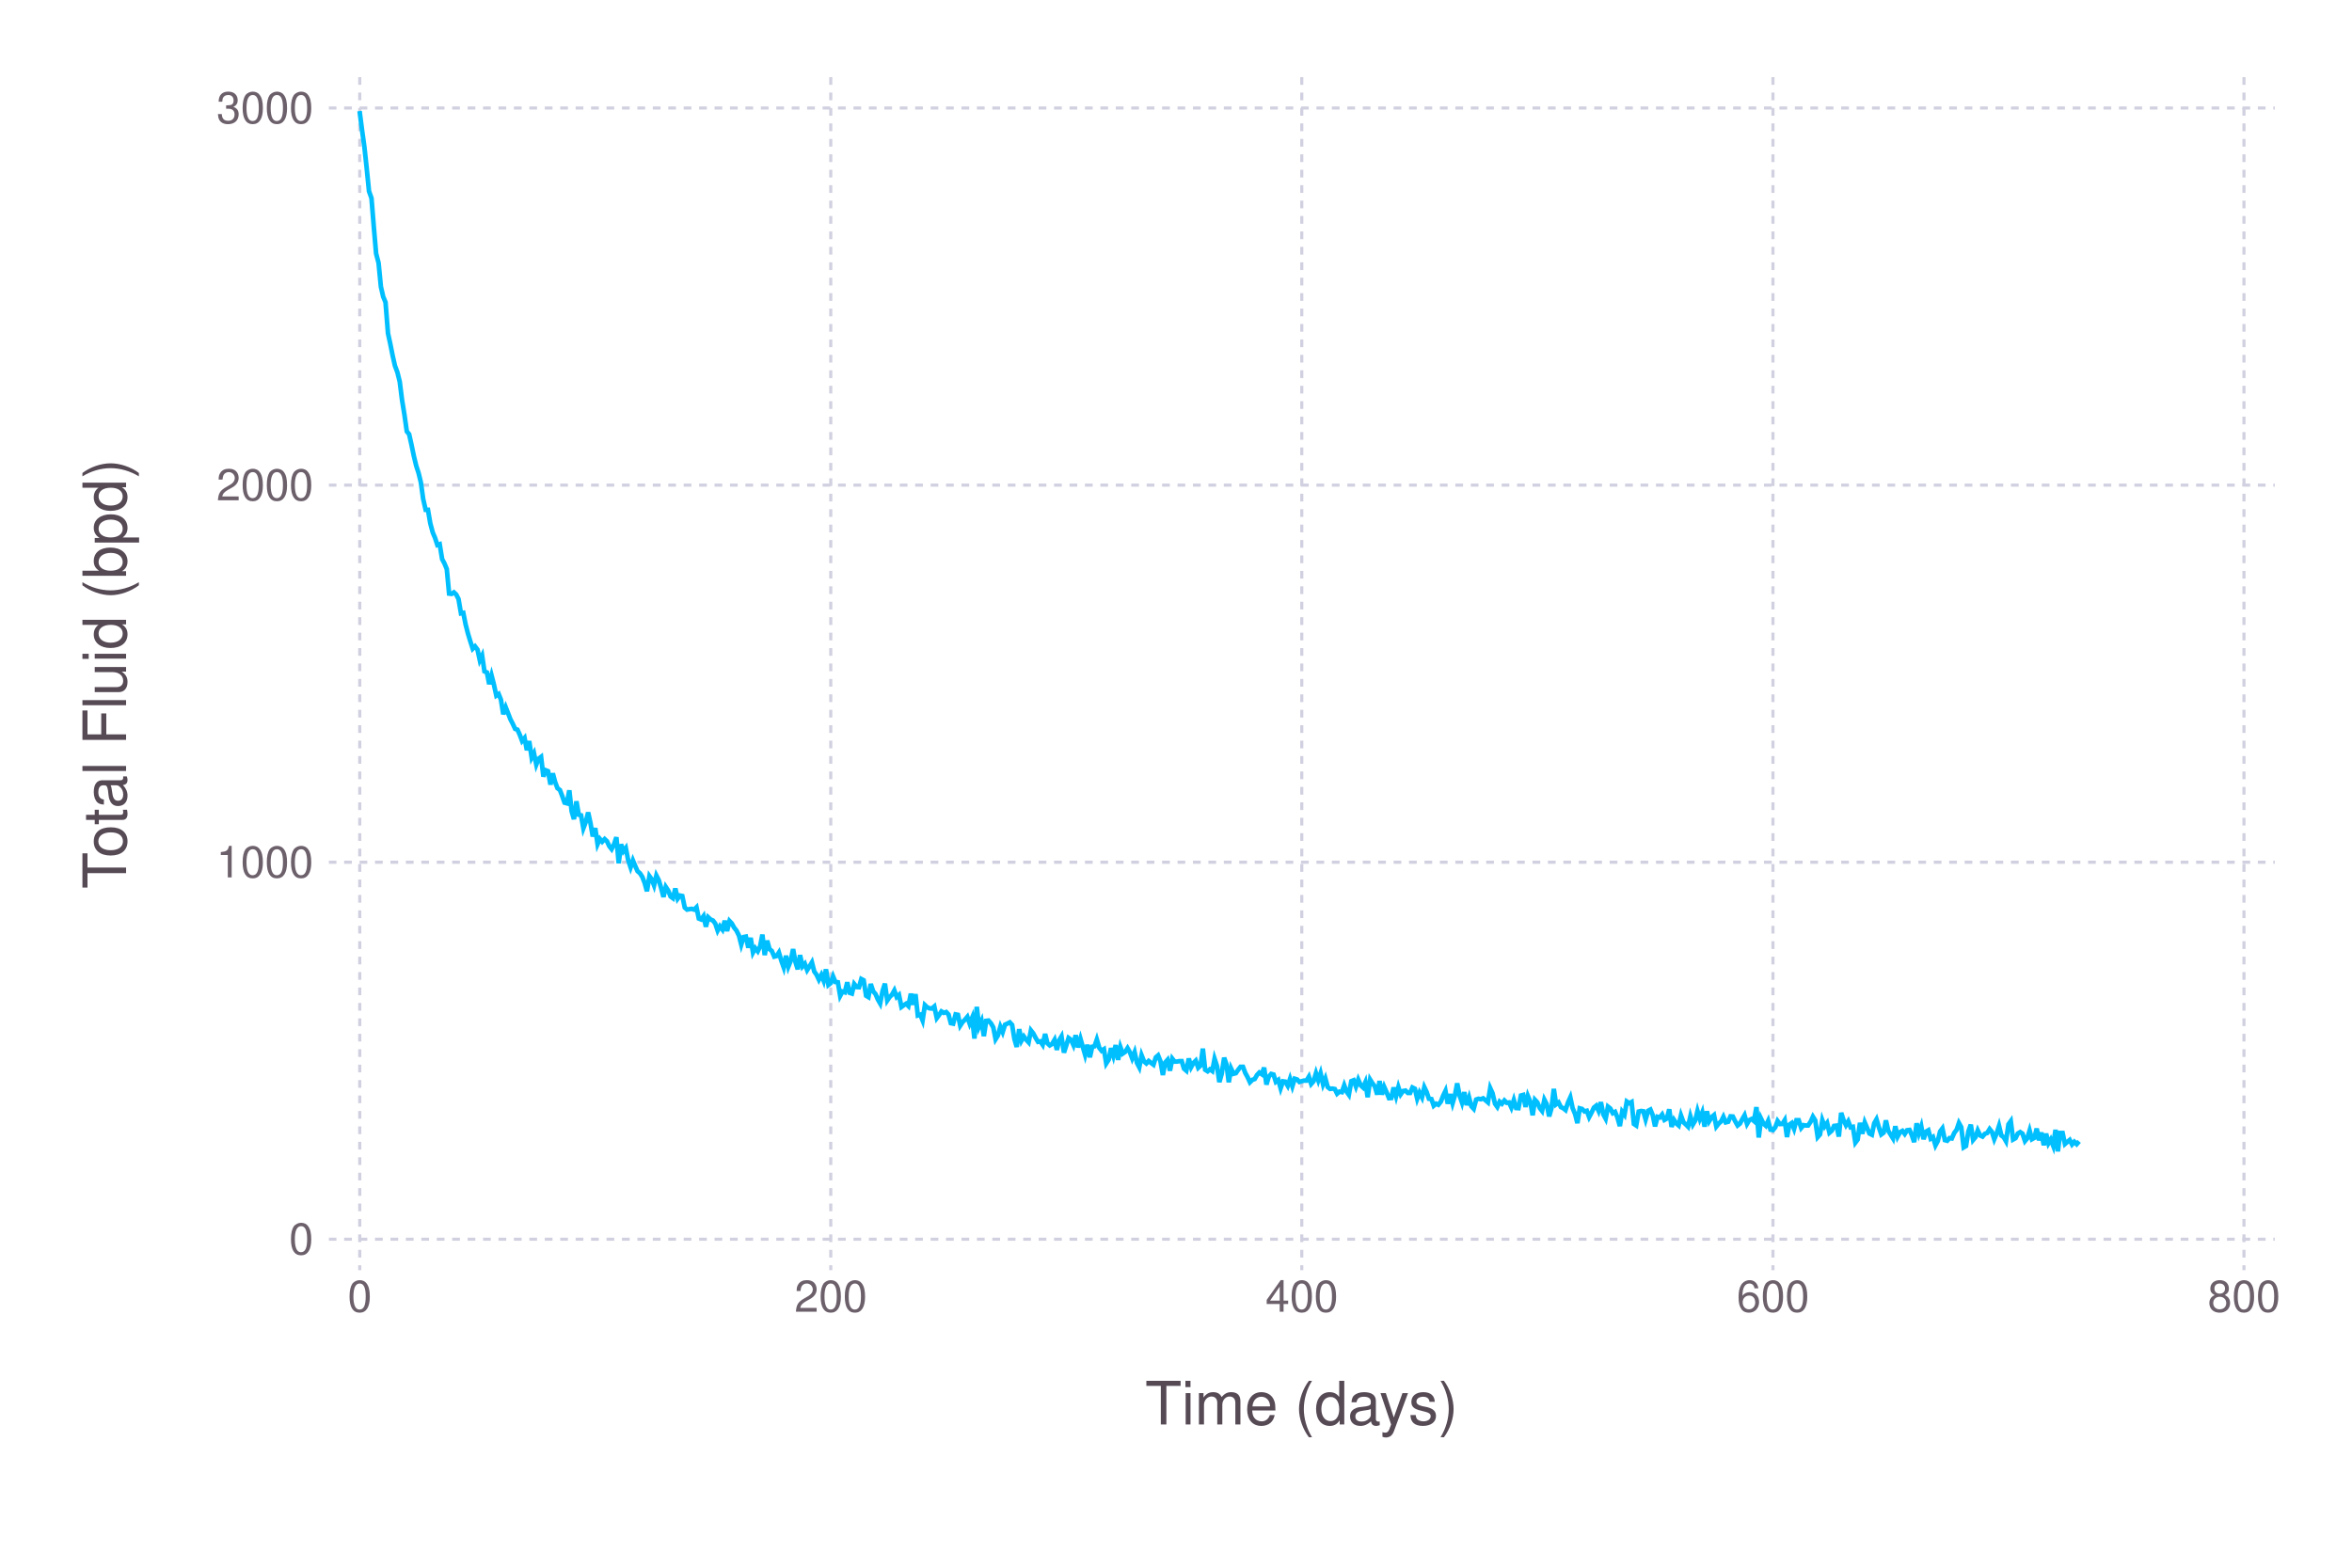
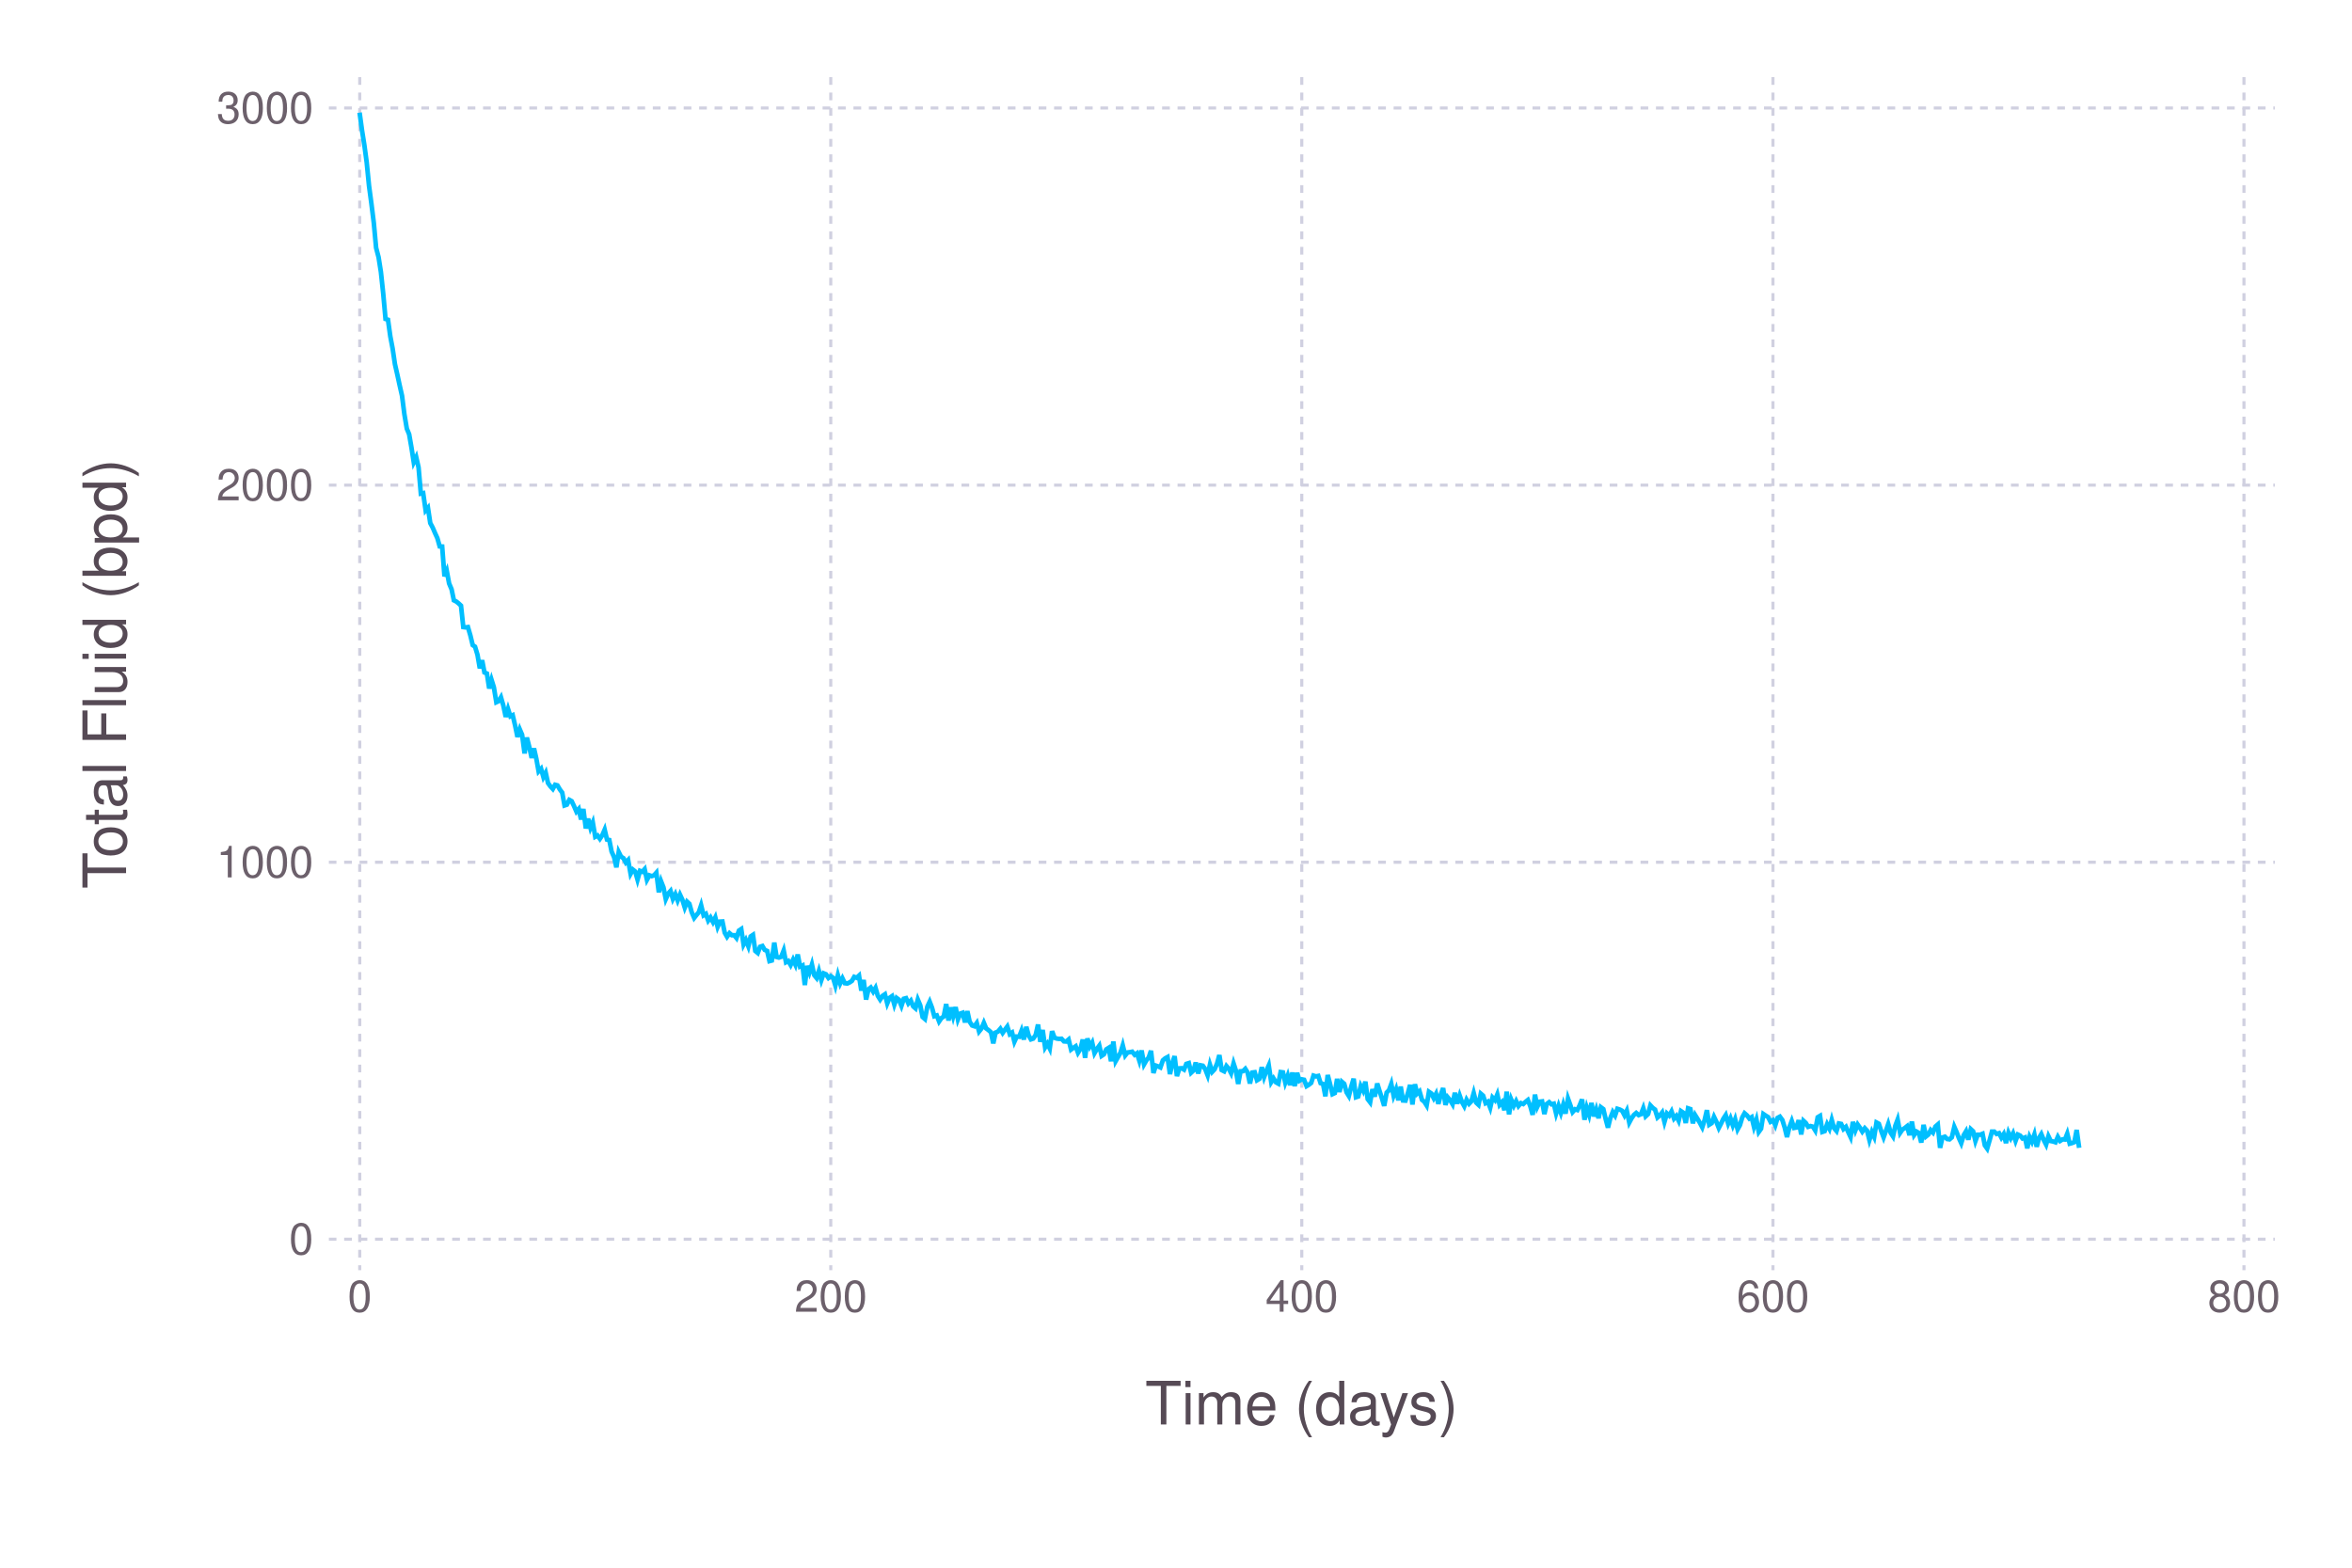
<svg xmlns="http://www.w3.org/2000/svg" version="1.2" width="152.4mm" height="101.6mm" viewBox="0 0 152.4 101.6" stroke="none" fill="#000000" stroke-width="0.3" font-size="3.88">
  <defs>
    <marker id="arrow" markerWidth="15" markerHeight="7" refX="5" refY="3.5" orient="auto" markerUnits="strokeWidth">
      <path d="M0,0 L15,3.5 L0,7 z" stroke="context-stroke" fill="context-stroke" />
    </marker>
  </defs>
-   <g class="plotroot xscalable yscalable" id="img-33354c59-1">
-     <g font-size="3.88" font-family="'PT Sans','Helvetica Neue','Helvetica',sans-serif" fill="#564A55" stroke="#000000" stroke-opacity="0.000" id="img-33354c59-2">
+   <g class="plotroot xscalable yscalable" id="img-3f6964a6-1">
+     <g font-size="3.88" font-family="'PT Sans','Helvetica Neue','Helvetica',sans-serif" fill="#564A55" stroke="#000000" stroke-opacity="0.000" id="img-3f6964a6-2">
      <g transform="translate(84.35,89.99)">
        <g class="primitive">
          <text text-anchor="middle" dy="0.6em">Time (days)</text>
        </g>
      </g>
    </g>
-     <g class="guide xlabels" font-size="2.82" font-family="'PT Sans Caption','Helvetica Neue','Helvetica',sans-serif" fill="#6C606B" id="img-33354c59-3">
+     <g class="guide xlabels" font-size="2.82" font-family="'PT Sans Caption','Helvetica Neue','Helvetica',sans-serif" fill="#6C606B" id="img-3f6964a6-3">
      <g transform="translate(23.31,83.32)">
        <g class="primitive">
          <text text-anchor="middle" dy="0.6em">0</text>
        </g>
      </g>
      <g transform="translate(53.83,83.32)">
        <g class="primitive">
          <text text-anchor="middle" dy="0.6em">200</text>
        </g>
      </g>
      <g transform="translate(84.35,83.32)">
        <g class="primitive">
          <text text-anchor="middle" dy="0.6em">400</text>
        </g>
      </g>
      <g transform="translate(114.88,83.32)">
        <g class="primitive">
          <text text-anchor="middle" dy="0.6em">600</text>
        </g>
      </g>
      <g transform="translate(145.4,83.32)">
        <g class="primitive">
          <text text-anchor="middle" dy="0.6em">800</text>
        </g>
      </g>
    </g>
-     <g clip-path="url(#img-33354c59-4)">
-       <g id="img-33354c59-5">
-         <g pointer-events="visible" fill="#000000" fill-opacity="0.000" stroke="#000000" stroke-opacity="0.000" class="guide background" id="img-33354c59-6">
-           <g transform="translate(84.35,43.66)" id="img-33354c59-7">
+     <g clip-path="url(#img-3f6964a6-4)">
+       <g id="img-3f6964a6-5">
+         <g pointer-events="visible" fill="#000000" fill-opacity="0.000" stroke="#000000" stroke-opacity="0.000" class="guide background" id="img-3f6964a6-6">
+           <g transform="translate(84.35,43.66)" id="img-3f6964a6-7">
            <path d="M-63.05,-38.66 L 63.05 -38.66 63.05 38.66 -63.05 38.66 z" class="primitive" />
          </g>
        </g>
-         <g class="guide ygridlines xfixed" stroke-dasharray="0.5,0.5" stroke-width="0.2" stroke="#D0D0E0" id="img-33354c59-8">
-           <g transform="translate(84.35,80.31)" id="img-33354c59-9">
+         <g class="guide ygridlines xfixed" stroke-dasharray="0.5,0.5" stroke-width="0.2" stroke="#D0D0E0" id="img-3f6964a6-8">
+           <g transform="translate(84.35,80.31)" id="img-3f6964a6-9">
            <path fill="none" d="M-63.05,0 L 63.05 0" class="primitive" />
          </g>
-           <g transform="translate(84.35,55.88)" id="img-33354c59-10">
+           <g transform="translate(84.35,55.88)" id="img-3f6964a6-10">
            <path fill="none" d="M-63.05,0 L 63.05 0" class="primitive" />
          </g>
-           <g transform="translate(84.35,31.44)" id="img-33354c59-11">
+           <g transform="translate(84.35,31.44)" id="img-3f6964a6-11">
            <path fill="none" d="M-63.05,0 L 63.05 0" class="primitive" />
          </g>
-           <g transform="translate(84.35,7)" id="img-33354c59-12">
+           <g transform="translate(84.35,7)" id="img-3f6964a6-12">
            <path fill="none" d="M-63.05,0 L 63.05 0" class="primitive" />
          </g>
        </g>
-         <g class="guide xgridlines yfixed" stroke-dasharray="0.5,0.5" stroke-width="0.2" stroke="#D0D0E0" id="img-33354c59-13">
-           <g transform="translate(23.31,43.66)" id="img-33354c59-14">
+         <g class="guide xgridlines yfixed" stroke-dasharray="0.5,0.5" stroke-width="0.2" stroke="#D0D0E0" id="img-3f6964a6-13">
+           <g transform="translate(23.31,43.66)" id="img-3f6964a6-14">
            <path fill="none" d="M0,-38.66 L 0 38.66" class="primitive" />
          </g>
-           <g transform="translate(53.83,43.66)" id="img-33354c59-15">
+           <g transform="translate(53.83,43.66)" id="img-3f6964a6-15">
            <path fill="none" d="M0,-38.66 L 0 38.66" class="primitive" />
          </g>
-           <g transform="translate(84.35,43.66)" id="img-33354c59-16">
+           <g transform="translate(84.35,43.66)" id="img-3f6964a6-16">
            <path fill="none" d="M0,-38.66 L 0 38.66" class="primitive" />
          </g>
-           <g transform="translate(114.88,43.66)" id="img-33354c59-17">
+           <g transform="translate(114.88,43.66)" id="img-3f6964a6-17">
            <path fill="none" d="M0,-38.66 L 0 38.66" class="primitive" />
          </g>
-           <g transform="translate(145.4,43.66)" id="img-33354c59-18">
+           <g transform="translate(145.4,43.66)" id="img-3f6964a6-18">
            <path fill="none" d="M0,-38.66 L 0 38.66" class="primitive" />
          </g>
        </g>
-         <g class="plotpanel" id="img-33354c59-19">
-           <g stroke-width="0.3" fill="#000000" fill-opacity="0.000" class="geometry" id="img-33354c59-20">
-             <g class="color_LCHab{Float32}(70.0f0,60.0f0,240.0f0)" stroke-dasharray="none" stroke="#00BFFF" id="img-33354c59-21">
-               <g transform="translate(79.01,64.55)" id="img-33354c59-22">
-                 <path fill="none" d="M-55.71,-57.35 L -55.55 -56.11 -55.4 -55.03 -55.25 -53.65 -55.1 -52.16 -54.94 -51.71 -54.79 -49.86 -54.64 -48.12 -54.48 -47.51 -54.33 -45.97 -54.18 -45.32 -54.03 -44.96 -53.87 -42.95 -53.72 -42.26 -53.57 -41.51 -53.42 -40.85 -53.26 -40.42 -53.11 -39.82 -52.96 -38.63 -52.81 -37.71 -52.65 -36.59 -52.5 -36.41 -52.35 -35.74 -52.2 -35.02 -52.04 -34.36 -51.89 -33.9 -51.74 -33.29 -51.59 -32.21 -51.43 -31.51 -51.28 -31.51 -51.13 -30.64 -50.97 -30.04 -50.82 -29.69 -50.67 -29.23 -50.52 -29.28 -50.36 -28.31 -50.21 -28.03 -50.06 -27.67 -49.91 -26.08 -49.75 -26.06 -49.6 -26.16 -49.45 -26.02 -49.3 -25.73 -49.14 -24.8 -48.99 -24.83 -48.84 -24.08 -48.69 -23.5 -48.53 -22.97 -48.38 -22.51 -48.23 -22.66 -48.07 -22.45 -47.92 -21.76 -47.77 -22.06 -47.62 -21.04 -47.46 -20.97 -47.31 -20.21 -47.16 -20.78 -47.01 -20.2 -46.85 -19.47 -46.7 -19.57 -46.55 -19.2 -46.4 -18.26 -46.24 -18.71 -46.09 -18.33 -45.94 -17.94 -45.79 -17.65 -45.63 -17.31 -45.48 -17.26 -45.33 -16.93 -45.18 -16.53 -45.02 -16.72 -44.87 -15.93 -44.72 -16.52 -44.56 -15.45 -44.41 -15.73 -44.26 -15 -44.11 -15.38 -43.95 -15.5 -43.8 -14.22 -43.65 -14.63 -43.5 -14.57 -43.34 -13.7 -43.19 -14.43 -43.04 -13.87 -42.89 -13.47 -42.73 -13.35 -42.58 -12.96 -42.43 -12.53 -42.28 -12.49 -42.12 -13.33 -41.97 -11.97 -41.82 -11.46 -41.66 -12.62 -41.51 -11.75 -41.36 -11.71 -41.21 -10.87 -41.05 -11.29 -40.9 -11.9 -40.75 -11.21 -40.6 -10.34 -40.44 -10.88 -40.29 -9.84 -40.14 -10.18 -39.99 -10 -39.83 -10.17 -39.68 -10.03 -39.53 -9.71 -39.38 -9.52 -39.22 -9.84 -39.07 -10.29 -38.92 -8.6 -38.77 -9.83 -38.61 -9.39 -38.46 -9.59 -38.31 -8.82 -38.15 -8.34 -38 -8.79 -37.85 -8.43 -37.7 -8.09 -37.54 -7.95 -37.39 -7.72 -37.24 -7.33 -37.09 -6.79 -36.93 -7.77 -36.78 -7.56 -36.63 -7.17 -36.48 -7.81 -36.32 -7.5 -36.17 -6.99 -36.02 -6.42 -35.87 -7.07 -35.71 -6.83 -35.56 -6.45 -35.41 -6.34 -35.25 -6.97 -35.1 -6.31 -34.95 -6.51 -34.8 -6.48 -34.64 -5.73 -34.49 -5.6 -34.34 -5.63 -34.19 -5.65 -34.03 -5.6 -33.88 -5.75 -33.73 -5.02 -33.58 -4.96 -33.42 -5.18 -33.27 -4.49 -33.12 -5.1 -32.97 -4.96 -32.81 -4.89 -32.66 -4.69 -32.51 -4.24 -32.36 -4.52 -32.2 -4.31 -32.05 -4.88 -31.9 -4.21 -31.74 -4.86 -31.59 -4.7 -31.44 -4.43 -31.29 -4.24 -31.13 -3.92 -30.98 -3.33 -30.83 -3.82 -30.68 -3.85 -30.52 -3.13 -30.37 -3.77 -30.22 -2.82 -30.07 -3.1 -29.91 -2.9 -29.76 -3.21 -29.61 -3.98 -29.46 -2.65 -29.3 -3.59 -29.15 -3.04 -29 -2.92 -28.84 -2.55 -28.69 -2.59 -28.54 -2.82 -28.39 -2.31 -28.23 -1.86 -28.08 -2.61 -27.93 -1.9 -27.78 -2.27 -27.62 -3.04 -27.47 -2.21 -27.32 -1.73 -27.17 -2.65 -27.01 -1.92 -26.86 -2.09 -26.71 -1.68 -26.56 -1.91 -26.4 -2.18 -26.25 -1.59 -26.1 -1.38 -25.95 -1.06 -25.79 -1.37 -25.64 -0.99 -25.49 -1.73 -25.33 -0.72 -25.18 -0.84 -25.03 -1.27 -24.88 -0.91 -24.72 -0.89 -24.57 -0.01 -24.42 -0.29 -24.27 -0.24 -24.11 -0.89 -23.96 -0.21 -23.81 -0.16 -23.66 -0.78 -23.5 -0.58 -23.35 -0.57 -23.2 -1.1 -23.05 -1.02 -22.89 -0.02 -22.74 0.07 -22.59 -0.78 -22.43 -0.3 -22.28 -0.13 -22.13 0.22 -21.98 0.48 -21.82 -0.34 -21.67 -0.8 -21.52 0.29 -21.37 0.07 -21.21 -0.09 -21.06 -0.36 -20.91 0.06 -20.76 -0.07 -20.6 0.71 -20.45 0.6 -20.3 0.5 -20.15 0.65 -19.99 -0.15 -19.84 0.57 -19.69 -0.12 -19.54 1.26 -19.38 1.21 -19.23 1.58 -19.08 0.59 -18.92 0.74 -18.77 0.8 -18.62 0.81 -18.47 0.68 -18.31 1.43 -18.16 1.23 -18.01 1 -17.86 1.09 -17.7 1.04 -17.55 1.2 -17.4 1.76 -17.25 1.79 -17.09 1.19 -16.94 1.22 -16.79 1.92 -16.64 1.69 -16.48 1.53 -16.33 1.35 -16.18 1.79 -16.02 1.41 -15.87 2.76 -15.72 0.7 -15.57 1.98 -15.41 1.62 -15.26 2.6 -15.11 1.61 -14.96 1.59 -14.8 1.77 -14.65 2.03 -14.5 2.8 -14.35 2.56 -14.19 1.99 -14.04 2.34 -13.89 1.86 -13.74 1.79 -13.58 1.71 -13.43 1.87 -13.28 2.79 -13.13 3.3 -12.97 2.15 -12.82 2.89 -12.67 2.62 -12.51 2.84 -12.36 3 -12.21 2.23 -12.06 2.42 -11.9 2.72 -11.75 2.97 -11.6 2.94 -11.45 3.16 -11.29 2.46 -11.14 3.06 -10.99 3.2 -10.84 3.11 -10.68 2.84 -10.53 3.49 -10.38 2.87 -10.23 2.62 -10.07 3.67 -9.92 3.2 -9.77 2.72 -9.61 2.84 -9.46 3.17 -9.31 2.54 -9.16 3.33 -9 2.77 -8.85 3.29 -8.7 3.81 -8.55 3.16 -8.39 3.97 -8.24 3.29 -8.09 3.26 -7.94 2.82 -7.78 3.36 -7.63 3.55 -7.48 3.45 -7.33 4.37 -7.17 4.12 -7.02 3.38 -6.87 3.87 -6.72 3.18 -6.56 4.14 -6.41 3.32 -6.26 3.73 -6.1 3.62 -5.95 3.38 -5.8 3.64 -5.65 4.04 -5.49 3.64 -5.34 4.33 -5.19 4.62 -5.04 3.84 -4.88 4.24 -4.73 4.37 -4.58 4.21 -4.43 4.33 -4.27 4.45 -4.12 3.98 -3.97 3.85 -3.82 4.22 -3.66 5.12 -3.51 4.31 -3.36 4.14 -3.2 4.84 -3.05 4.06 -2.9 4.25 -2.75 4.25 -2.59 4.22 -2.44 4.22 -2.29 4.71 -2.14 4.84 -1.98 4.05 -1.83 4.61 -1.68 4.34 -1.53 4.19 -1.37 4.65 -1.22 4.51 -1.07 3.41 -0.92 4.78 -0.76 4.88 -0.61 4.75 -0.46 4.86 -0.31 4.07 -0.15 4.55 0 5.58 0.15 5.05 0.31 4 0.46 4.43 0.61 5.59 0.76 4.7 0.92 5.04 1.07 5 1.22 4.78 1.37 4.59 1.53 4.59 1.68 4.99 1.83 5.26 1.98 5.59 2.14 5.43 2.29 5.38 2.44 5.12 2.59 4.96 2.75 5.07 2.9 4.64 3.05 5.74 3.2 5.23 3.36 5.05 3.51 5.09 3.66 5.56 3.82 5.44 3.97 5.98 4.12 5.53 4.27 5.55 4.43 5.82 4.58 5.37 4.73 5.85 4.88 5.36 5.04 5.41 5.19 5.57 5.34 5.52 5.49 5.48 5.65 5.48 5.8 5.23 5.95 5.7 6.1 5.53 6.26 5 6.41 5.46 6.56 5.01 6.72 5.72 6.87 5.35 7.02 5.9 7.17 6.02 7.33 6 7.48 6.03 7.63 6.33 7.78 6.2 7.94 6.23 8.09 5.79 8.24 6.19 8.39 6.4 8.55 5.52 8.7 5.46 8.85 5.87 9 5.42 9.16 5.79 9.31 5.93 9.46 5.59 9.61 6.56 9.77 5.42 9.92 5.66 10.07 5.85 10.23 6.39 10.38 5.51 10.53 6.39 10.68 5.89 10.84 6.25 10.99 6.62 11.14 6.61 11.29 5.93 11.45 6.5 11.6 5.91 11.75 6.37 11.9 6.16 12.06 6.13 12.21 6.28 12.36 6.28 12.51 5.93 12.67 6.01 12.82 6.66 12.97 6.26 13.13 6.57 13.28 5.91 13.43 6.22 13.58 6.66 13.74 6.68 13.89 7.11 14.04 6.98 14.19 7.05 14.35 6.85 14.5 6.46 14.65 6.15 14.8 6.98 14.96 6.36 15.11 6.95 15.26 6.45 15.41 5.66 15.57 6.46 15.72 6.9 15.87 6.23 16.02 7.07 16.18 6.58 16.33 7.15 16.48 7.31 16.64 6.71 16.79 6.66 16.94 6.69 17.09 6.63 17.25 6.76 17.4 6.89 17.55 5.97 17.7 6.3 17.86 6.98 18.01 7.19 18.16 6.85 18.31 6.98 18.47 6.77 18.62 6.92 18.77 6.9 18.92 7.23 19.08 6.74 19.23 7.26 19.38 7.27 19.54 6.45 19.69 6.41 19.84 7.19 19.99 6.48 20.15 6.86 20.3 7.73 20.45 6.73 20.6 6.89 20.76 7.26 20.91 7.45 21.06 6.72 21.21 7.01 21.37 7.8 21.52 7.27 21.67 6.02 21.82 7.02 21.98 6.9 22.13 7.2 22.28 7.27 22.43 7.39 22.59 6.9 22.74 6.57 22.89 7.27 23.05 7.65 23.2 8.24 23.35 7.28 23.5 7.32 23.66 7.48 23.81 7.44 23.96 7.85 24.11 7.57 24.27 7.23 24.42 7.11 24.57 7.44 24.72 6.88 24.88 7.67 25.03 7.95 25.18 7.17 25.33 7.29 25.49 7.59 25.64 7.51 25.79 7.86 25.95 8.43 26.1 7.5 26.25 7.7 26.4 6.84 26.56 6.95 26.71 6.87 26.86 8.29 27.01 8.39 27.17 7.49 27.32 7.45 27.47 7.47 27.62 8 27.78 7.44 27.93 7.36 28.08 7.72 28.23 8.45 28.39 7.83 28.54 7.87 28.69 7.68 28.84 8.03 29 7.94 29.15 7.34 29.3 8.48 29.46 8.03 29.61 8.26 29.76 8.39 29.91 7.74 30.07 8.18 30.22 8.32 30.37 8.47 30.52 7.8 30.68 8.33 30.83 8.08 30.98 7.45 31.13 7.96 31.29 7.55 31.44 8.47 31.59 7.47 31.74 8.11 31.9 7.85 32.05 7.72 32.2 8.46 32.36 8.26 32.51 8.13 32.66 7.83 32.81 8.19 32.97 8.15 33.12 7.8 33.27 7.81 33.42 8.11 33.58 8.39 33.73 8.27 33.88 7.99 34.03 7.73 34.19 8.29 34.34 8.04 34.49 7.97 34.64 8.1 34.8 7.2 34.95 9.17 35.1 7.95 35.25 8.26 35.41 8.41 35.56 8.09 35.71 8.66 35.87 8.69 36.02 8.51 36.17 8.1 36.32 8.3 36.48 8.29 36.63 8.05 36.78 9.14 36.93 8.34 37.09 8.23 37.24 8.61 37.39 8.05 37.54 8.05 37.7 8.55 37.85 8.37 38 8.39 38.15 8.39 38.31 8.15 38.46 7.82 38.61 8.06 38.77 9.14 38.92 8.97 39.07 8.05 39.22 8.45 39.38 8.23 39.53 8.86 39.68 8.73 39.83 8.42 39.99 8.4 40.14 9.11 40.29 7.57 40.44 8.03 40.6 8.37 40.75 8.12 40.9 8.51 41.05 8.48 41.21 9.5 41.36 9.3 41.51 8.22 41.66 8.93 41.82 8.2 41.97 8.55 42.12 8.91 42.28 8.99 42.43 8.25 42.58 7.99 42.73 8.5 42.89 8.97 43.04 8.86 43.19 8.06 43.34 8.73 43.5 8.99 43.65 9.23 43.8 8.44 43.95 9.11 44.11 8.82 44.26 8.74 44.41 8.94 44.56 8.7 44.72 8.68 44.87 9.02 45.02 9.47 45.18 8.25 45.33 8.89 45.48 8.45 45.63 9.28 45.79 8.79 45.94 8.7 46.09 9.24 46.24 9.14 46.4 9.68 46.55 9.4 46.7 8.78 46.85 8.58 47.01 9.34 47.16 9.38 47.31 9.21 47.46 9.23 47.62 8.87 47.77 8.67 47.92 8.23 48.07 8.5 48.23 9.81 48.38 9.72 48.53 8.78 48.69 8.34 48.84 9.33 48.99 9.15 49.14 8.71 49.3 9.04 49.45 9.11 49.6 8.93 49.75 8.88 49.91 8.62 50.06 8.81 50.21 9.28 50.36 8.92 50.52 8.42 50.67 9.04 50.82 9.15 50.97 9.41 51.13 8.32 51.28 8.11 51.43 9.3 51.59 9.21 51.74 8.91 51.89 8.82 52.04 8.92 52.2 9.4 52.35 9.22 52.5 8.72 52.65 9.28 52.81 9.19 52.96 8.59 53.11 9.35 53.26 8.85 53.42 9.67 53.57 8.92 53.72 9.55 53.87 9.3 54.03 9.71 54.18 8.67 54.33 10.07 54.48 8.88 54.64 8.88 54.79 9.59 54.94 9.46 55.1 9.33 55.25 9.62 55.4 9.45 55.55 9.6 55.71 9.42" class="primitive" />
+         <g class="plotpanel" id="img-3f6964a6-19">
+           <g stroke-width="0.3" fill="#000000" fill-opacity="0.000" class="geometry" id="img-3f6964a6-20">
+             <g class="color_LCHab{Float32}(70.0f0,60.0f0,240.0f0)" stroke-dasharray="none" stroke="#00BFFF" id="img-3f6964a6-21">
+               <g transform="translate(79.01,64.56)" id="img-3f6964a6-22">
+                 <path fill="none" d="M-55.71,-57.26 L -55.55 -56.09 -55.4 -55.15 -55.25 -54.04 -55.1 -52.53 -54.94 -51.33 -54.79 -50.12 -54.64 -48.5 -54.48 -47.89 -54.33 -46.94 -54.18 -45.54 -54.03 -43.89 -53.87 -43.84 -53.72 -42.76 -53.57 -41.97 -53.42 -40.96 -53.26 -40.26 -53.11 -39.57 -52.96 -38.91 -52.81 -37.73 -52.65 -36.78 -52.5 -36.42 -52.35 -35.56 -52.2 -34.6 -52.04 -34.93 -51.89 -34.27 -51.74 -32.57 -51.59 -32.6 -51.43 -31.48 -51.28 -31.65 -51.13 -30.66 -50.97 -30.36 -50.82 -30.01 -50.67 -29.68 -50.52 -29.15 -50.36 -29.14 -50.21 -27.21 -50.06 -27.56 -49.91 -26.75 -49.75 -26.37 -49.6 -25.65 -49.45 -25.58 -49.3 -25.46 -49.14 -25.31 -48.99 -23.92 -48.84 -23.9 -48.69 -23.92 -48.53 -23.37 -48.38 -22.75 -48.23 -22.65 -48.07 -22.12 -47.92 -21.25 -47.77 -21.77 -47.62 -20.98 -47.46 -20.91 -47.31 -19.94 -47.16 -20.5 -47.01 -20.02 -46.85 -19.05 -46.7 -19.12 -46.55 -19.37 -46.4 -18.85 -46.24 -18.1 -46.09 -18.61 -45.94 -18.14 -45.79 -18.21 -45.63 -17.53 -45.48 -16.8 -45.33 -17.29 -45.18 -16.94 -45.02 -15.73 -44.87 -16.76 -44.72 -16.17 -44.56 -15.44 -44.41 -16.06 -44.26 -15.4 -44.11 -14.57 -43.95 -14.74 -43.8 -14.2 -43.65 -14.48 -43.5 -13.81 -43.34 -13.59 -43.19 -13.43 -43.04 -13.7 -42.89 -13.66 -42.73 -13.39 -42.58 -13.19 -42.43 -12.36 -42.28 -12.41 -42.12 -12.72 -41.97 -12.64 -41.82 -12.33 -41.66 -11.96 -41.51 -12.13 -41.36 -11.45 -41.21 -12.13 -41.05 -10.87 -40.9 -11.5 -40.75 -10.91 -40.6 -11.26 -40.44 -10.33 -40.29 -10.41 -40.14 -10.2 -39.99 -10.42 -39.83 -10.79 -39.68 -10.15 -39.53 -10.12 -39.38 -9.37 -39.22 -9.01 -39.07 -8.35 -38.92 -9.34 -38.77 -9.04 -38.61 -8.94 -38.46 -8.66 -38.31 -8.82 -38.15 -7.93 -38 -8.2 -37.85 -8.08 -37.7 -7.55 -37.54 -8.12 -37.39 -8.06 -37.24 -8.23 -37.09 -7.54 -36.93 -7.83 -36.78 -7.78 -36.63 -7.83 -36.48 -8 -36.32 -6.73 -36.17 -7.43 -36.02 -7.05 -35.87 -6.29 -35.71 -6.65 -35.56 -6.82 -35.41 -6.3 -35.25 -6.61 -35.1 -6.2 -34.95 -6.58 -34.8 -6.26 -34.64 -5.74 -34.49 -6.12 -34.34 -5.98 -34.19 -5.44 -34.03 -5.07 -33.88 -5.26 -33.73 -5.44 -33.58 -5.89 -33.42 -5.24 -33.27 -5.33 -33.12 -4.9 -32.97 -5.1 -32.81 -4.8 -32.66 -5.1 -32.51 -4.49 -32.36 -4.83 -32.2 -4.84 -32.05 -4.11 -31.9 -3.85 -31.74 -4.08 -31.59 -3.95 -31.44 -3.95 -31.29 -3.77 -31.13 -4.25 -30.98 -4.35 -30.83 -3.35 -30.68 -3.64 -30.52 -3.23 -30.37 -3.87 -30.22 -3.97 -30.07 -2.93 -29.91 -2.8 -29.76 -3.2 -29.61 -3.25 -29.46 -3 -29.3 -2.93 -29.15 -2.27 -29 -2.31 -28.84 -3.47 -28.69 -2.54 -28.54 -2.5 -28.39 -2.55 -28.23 -2.96 -28.08 -2.2 -27.93 -2.28 -27.78 -2.02 -27.62 -2.37 -27.47 -2.04 -27.32 -2.7 -27.17 -1.92 -27.01 -1.99 -26.86 -0.72 -26.71 -1.96 -26.56 -1.54 -26.4 -2.05 -26.25 -1.36 -26.1 -1.18 -25.95 -1.64 -25.79 -1.04 -25.64 -1.48 -25.49 -1.42 -25.33 -1.18 -25.18 -1.3 -25.03 -1.19 -24.88 -0.68 -24.72 -1.36 -24.57 -0.83 -24.42 -1.15 -24.27 -0.84 -24.11 -0.82 -23.96 -0.89 -23.81 -0.99 -23.66 -1.25 -23.5 -1.19 -23.35 -1.33 -23.2 -0.36 -23.05 -1.05 -22.89 0.22 -22.74 -0.44 -22.59 -0.56 -22.43 -0.29 -22.28 -0.54 -22.13 -0.02 -21.98 0.22 -21.82 -0.02 -21.67 -0.12 -21.52 0.47 -21.37 0.11 -21.21 0 -21.06 0.55 -20.91 0.12 -20.76 0.23 -20.6 0.63 -20.45 0.17 -20.3 0.13 -20.15 0.47 -19.99 0.29 -19.84 0.66 -19.69 0.79 -19.54 0.22 -19.38 0.6 -19.23 1.35 -19.08 1.48 -18.92 0.68 -18.77 0.36 -18.62 0.75 -18.47 1.3 -18.31 1.25 -18.16 1.64 -18.01 1.42 -17.86 1.32 -17.7 0.51 -17.55 1.58 -17.4 0.73 -17.25 1.31 -17.09 0.71 -16.94 1.5 -16.79 1.13 -16.64 1.08 -16.48 1.7 -16.33 0.97 -16.18 1.66 -16.02 1.9 -15.87 1.95 -15.72 1.74 -15.57 2.29 -15.41 2.09 -15.26 1.73 -15.11 2.09 -14.96 2.2 -14.8 2.34 -14.65 3.06 -14.5 2.36 -14.35 2.3 -14.19 2.11 -14.04 2.38 -13.89 2.17 -13.74 1.97 -13.58 2.46 -13.43 2.36 -13.28 2.95 -13.13 2.62 -12.97 2.63 -12.82 2.24 -12.67 2.81 -12.51 1.99 -12.36 2.54 -12.21 2.8 -12.06 2.75 -11.9 2.51 -11.75 1.84 -11.6 2.96 -11.45 2.19 -11.29 3.32 -11.14 3.08 -10.99 3.39 -10.84 2.27 -10.68 2.7 -10.53 2.75 -10.38 2.77 -10.23 2.76 -10.07 2.93 -9.92 2.94 -9.77 2.81 -9.61 3.46 -9.46 3.35 -9.31 3.25 -9.16 3.67 -9 3.42 -8.85 2.81 -8.7 4 -8.55 2.74 -8.39 3.26 -8.24 3.01 -8.09 3.69 -7.94 3.43 -7.78 3.21 -7.63 3.87 -7.48 3.77 -7.33 3.45 -7.17 3.35 -7.02 4.22 -6.87 2.94 -6.72 4.21 -6.56 3.93 -6.41 3.67 -6.26 3.19 -6.1 3.84 -5.95 3.65 -5.8 3.63 -5.65 3.6 -5.49 3.8 -5.34 3.7 -5.19 4.17 -5.04 3.52 -4.88 4.42 -4.73 4.16 -4.58 3.98 -4.43 3.54 -4.27 4.98 -4.12 4.5 -3.97 4.55 -3.82 4.62 -3.66 4.16 -3.51 4.03 -3.36 3.95 -3.2 5.05 -3.05 4.33 -2.9 3.89 -2.75 5.18 -2.59 4.68 -2.44 4.67 -2.29 4.76 -2.14 4.39 -1.98 4.34 -1.83 4.96 -1.68 4.82 -1.53 4.3 -1.37 5.01 -1.22 4.48 -1.07 4.51 -0.92 4.72 -0.76 5.13 -0.61 4.44 -0.46 4.9 -0.31 4.74 -0.15 4.37 0 3.82 0.15 4.79 0.31 4.87 0.46 4.53 0.61 4.7 0.76 4.99 0.92 4.36 1.07 4.82 1.22 5.69 1.37 4.87 1.53 4.86 1.68 4.71 1.83 4.95 1.98 5.66 2.14 4.95 2.29 4.93 2.44 5.45 2.59 5.36 2.75 4.6 2.9 5.24 3.05 4.83 3.2 4.49 3.36 5.57 3.51 5.33 3.66 5.58 3.82 5.67 3.97 4.92 4.12 4.94 4.27 5.6 4.43 5.16 4.58 5.77 4.73 4.95 4.88 5.83 5.04 4.97 5.19 5.48 5.34 5.39 5.49 5.42 5.65 5.83 5.8 5.74 5.95 5.62 6.1 5.15 6.26 5.2 6.41 5.17 6.56 5.64 6.72 5.69 6.87 6.49 7.02 5.11 7.17 5.69 7.33 6.35 7.48 6.28 7.63 5.36 7.78 6.21 7.94 5.55 8.09 5.68 8.24 6.23 8.39 6.47 8.55 5.85 8.7 5.35 8.85 6.55 9 6.5 9.16 5.82 9.31 6.11 9.46 5.54 9.61 6.67 9.77 6.88 9.92 6.03 10.07 6.51 10.23 5.66 10.38 6.15 10.53 6.61 10.68 7.11 10.84 6.25 10.99 6.1 11.14 5.69 11.29 6.45 11.45 6.04 11.6 6.75 11.75 5.86 11.9 6.76 12.06 6.77 12.21 6.31 12.36 5.75 12.51 7.02 12.67 5.71 12.82 6.31 12.97 6.17 13.13 6.72 13.28 6.84 13.43 7.08 13.58 6.2 13.74 6.31 13.89 6.61 14.04 6.33 14.19 6.98 14.35 6.38 14.5 5.96 14.65 7.05 14.8 6.56 14.96 6.75 15.11 7 15.26 6.26 15.41 6.97 15.57 6.44 15.72 6.86 15.87 7.13 16.02 6.71 16.18 6.97 16.33 6.81 16.48 6.28 16.64 6.9 16.79 7.04 16.94 6.32 17.09 6.45 17.25 6.93 17.4 6.84 17.55 7.23 17.7 6.57 17.86 6.74 18.01 6.37 18.16 7.04 18.31 6.87 18.47 7.39 18.62 6.19 18.77 7.66 18.92 6.72 19.08 7.1 19.23 6.8 19.38 7.12 19.54 6.93 19.69 6.99 19.84 6.85 19.99 6.73 20.15 7.14 20.3 7.69 20.45 6.38 20.6 7.17 20.76 6.84 20.91 6.82 21.06 7.64 21.21 6.99 21.37 6.87 21.52 7.01 21.67 6.97 21.82 7.61 21.98 7.11 22.13 7.56 22.28 7.04 22.43 7.61 22.59 6.64 22.74 7.06 22.89 7.51 23.05 7.33 23.2 7.38 23.35 7.07 23.5 6.69 23.66 8.01 23.81 7.24 23.96 7.69 24.11 6.92 24.27 7.79 24.42 7.34 24.57 7.91 24.72 7.2 24.88 7.32 25.03 7.96 25.18 8.52 25.33 7.91 25.49 7.51 25.64 7.74 25.79 7.3 25.95 7.35 26.1 7.43 26.25 7.72 26.4 7.42 26.56 8.19 26.71 7.91 26.86 7.7 27.01 7.57 27.17 7.71 27.32 7.65 27.47 7.26 27.62 7.79 27.78 7.64 27.93 7.08 28.08 7.24 28.23 7.35 28.39 7.86 28.54 7.73 28.69 7.54 28.84 8.15 29 7.6 29.15 7.74 29.3 7.47 29.46 7.93 29.61 7.76 29.76 8.07 29.91 7.45 30.07 7.56 30.22 8.22 30.37 7.27 30.52 7.32 30.68 8.24 30.83 7.71 30.98 7.95 31.13 8.2 31.29 8.5 31.44 8.04 31.59 7.39 31.74 8.33 31.9 8.23 32.05 7.82 32.2 8.13 32.36 8.54 32.51 8.25 32.66 7.94 32.81 7.71 32.97 8.26 33.12 7.92 33.27 8.37 33.42 7.98 33.58 8.63 33.73 8.36 33.88 7.86 34.03 7.59 34.19 7.73 34.34 7.93 34.49 7.84 34.64 8.47 34.8 8 34.95 8.8 35.1 8.59 35.25 7.64 35.41 7.75 35.56 7.84 35.71 8.14 35.87 8.04 36.02 8.37 36.17 7.89 36.32 7.81 36.48 8.03 36.63 8.51 36.78 9.13 36.93 8.51 37.09 8.09 37.24 8.54 37.39 8.51 37.54 8.04 37.7 8.96 37.85 8.08 38 8.22 38.15 8.47 38.31 8.42 38.46 8.46 38.61 8.7 38.77 7.85 38.92 7.76 39.07 8.8 39.22 8.75 39.38 8.3 39.53 8.59 39.68 8.02 39.83 8.55 39.99 8.74 40.14 8.25 40.29 8.28 40.44 8.61 40.6 8.47 40.75 8.81 40.9 9.13 41.05 8.15 41.21 8.7 41.36 8.32 41.51 8.53 41.66 8.78 41.82 8.56 41.97 8.72 42.12 9.32 42.28 8.8 42.43 9.12 42.58 8.19 42.73 8.27 42.89 8.75 43.04 9.15 43.19 8.73 43.34 8.29 43.5 8.86 43.65 9.09 43.8 8.4 43.95 8 44.11 8.86 44.26 8.64 44.41 8.55 44.56 8.43 44.72 9.01 44.87 8.13 45.02 9 45.18 8.78 45.33 8.87 45.48 9.49 45.63 8.34 45.79 9.09 45.94 8.97 46.09 8.68 46.24 8.84 46.4 8.45 46.55 8.32 46.7 9.83 46.85 9.16 47.01 9.11 47.16 9.26 47.31 9.28 47.46 9.15 47.62 8.47 47.77 8.81 47.92 9.2 48.07 9.53 48.23 9.01 48.38 8.76 48.53 9.3 48.69 8.62 48.84 8.76 48.99 9.39 49.14 8.98 49.3 8.98 49.45 8.92 49.6 9.67 49.75 9.88 49.91 9.33 50.06 8.78 50.21 8.78 50.36 8.93 50.52 8.88 50.67 9.17 50.82 8.94 50.97 9.52 51.13 8.85 51.28 9.19 51.43 8.89 51.59 9.38 51.74 8.97 51.89 9.04 52.04 9.22 52.2 9.16 52.35 9.86 52.5 9.13 52.65 9.43 52.81 8.97 52.96 9.76 53.11 9.19 53.26 8.94 53.42 9.33 53.57 9.62 53.72 9.08 53.87 9.39 54.03 9.42 54.18 9.47 54.33 9.12 54.48 9.38 54.64 9.28 54.79 9.29 54.94 8.91 55.1 9.56 55.25 9.52 55.4 9.46 55.55 8.67 55.71 9.83" class="primitive" />
              </g>
            </g>
          </g>
        </g>
      </g>
    </g>
-     <g class="guide ylabels" font-size="2.82" font-family="'PT Sans Caption','Helvetica Neue','Helvetica',sans-serif" fill="#6C606B" id="img-33354c59-23">
-       <g transform="translate(20.3,80.31)" id="img-33354c59-24">
+     <g class="guide ylabels" font-size="2.82" font-family="'PT Sans Caption','Helvetica Neue','Helvetica',sans-serif" fill="#6C606B" id="img-3f6964a6-23">
+       <g transform="translate(20.3,80.31)" id="img-3f6964a6-24">
        <g class="primitive">
          <text text-anchor="end" dy="0.35em">0</text>
        </g>
      </g>
-       <g transform="translate(20.3,55.88)" id="img-33354c59-25">
+       <g transform="translate(20.3,55.88)" id="img-3f6964a6-25">
        <g class="primitive">
          <text text-anchor="end" dy="0.35em">1000</text>
        </g>
      </g>
-       <g transform="translate(20.3,31.44)" id="img-33354c59-26">
+       <g transform="translate(20.3,31.44)" id="img-3f6964a6-26">
        <g class="primitive">
          <text text-anchor="end" dy="0.35em">2000</text>
        </g>
      </g>
-       <g transform="translate(20.3,7)" id="img-33354c59-27">
+       <g transform="translate(20.3,7)" id="img-3f6964a6-27">
        <g class="primitive">
          <text text-anchor="end" dy="0.35em">3000</text>
        </g>
      </g>
    </g>
-     <g font-size="3.88" font-family="'PT Sans','Helvetica Neue','Helvetica',sans-serif" fill="#564A55" stroke="#000000" stroke-opacity="0.000" id="img-33354c59-28">
-       <g transform="translate(8.81,41.66)" id="img-33354c59-29">
+     <g font-size="3.88" font-family="'PT Sans','Helvetica Neue','Helvetica',sans-serif" fill="#564A55" stroke="#000000" stroke-opacity="0.000" id="img-3f6964a6-28">
+       <g transform="translate(8.81,41.66)" id="img-3f6964a6-29">
        <g class="primitive">
          <text text-anchor="middle" dy="0.35em" transform="rotate(-90,0, 2)">Total Fluid (bpd)</text>
        </g>
      </g>
    </g>
  </g>
  <defs>
-     <clipPath id="img-33354c59-4">
+     <clipPath id="img-3f6964a6-4">
      <path d="M21.31,5 L 147.4 5 147.4 82.32 21.31 82.32" />
    </clipPath>
  </defs>
</svg>
